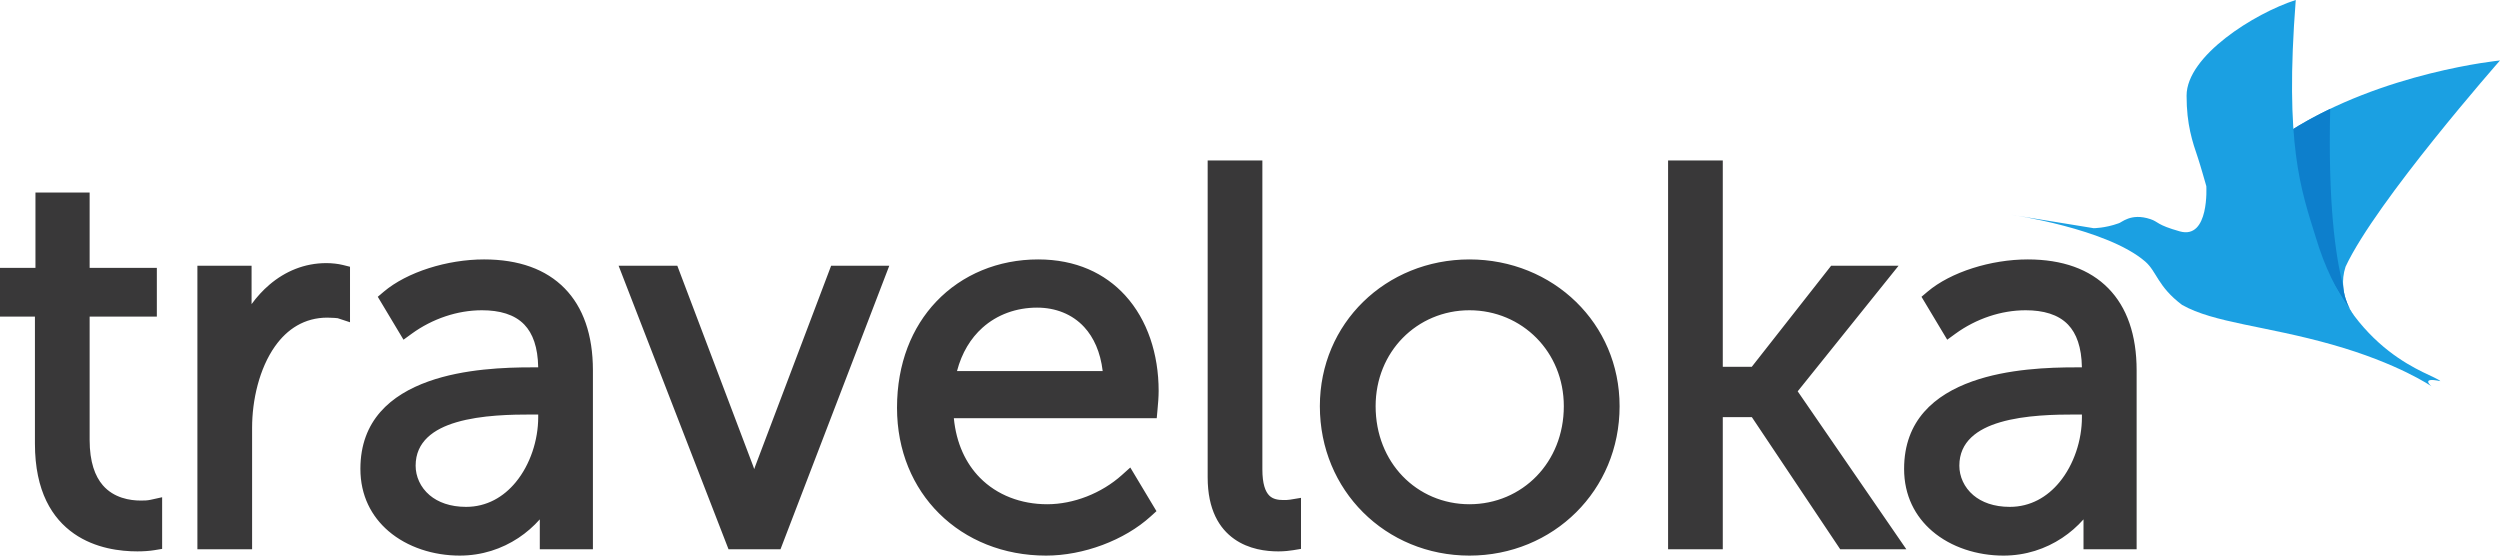
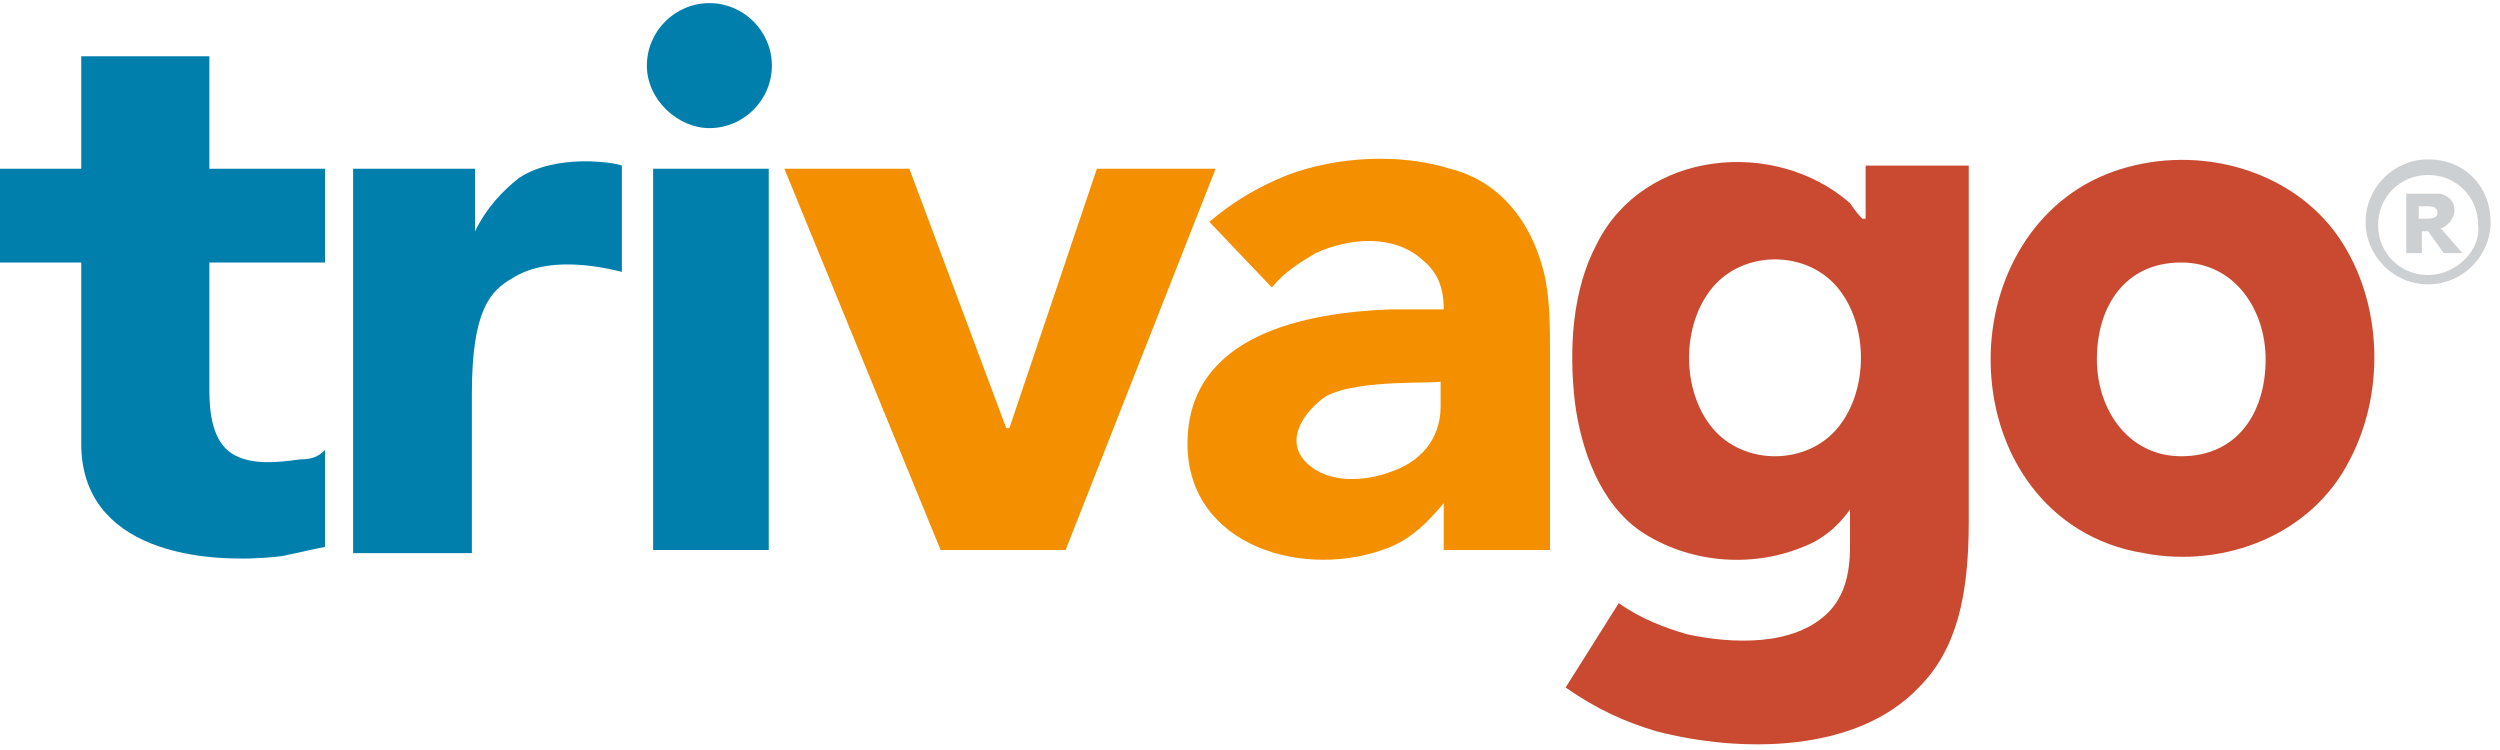
- <svg xmlns="http://www.w3.org/2000/svg" viewBox="0 0 300 66.672" id="svg4161" version="1.1" width="300" height="66.672">
-   <defs id="defs4163" />
-   <g id="layer1" transform="translate(0,-830.1206)">
-     <g id="g852">
-       <g transform="matrix(0.3563411,0,0,0.3563411,0,830.1209)" id="g3">
-         <path style="clip-rule:evenodd;fill:#393839;fill-rule:evenodd" id="path5" d="m 24.924,179.708 c -7.3,-5.089 -13.161,-14.187 -13.161,-30.332 V 106.609 H 3.153 0 V 103.457 93.352 90.2 h 3.152 8.789 V 67.999 64.847 h 3.152 11.94 3.152 V 67.999 90.2 h 19.481 3.152 v 3.152 10.105 3.152 H 49.666 30.185 v 41.525 c 0,7.495 1.843,12.269 4.431,15.272 3.723,4.32 9.193,5.156 12.733,5.156 0.61,0 1.221,0 1.706,-0.032 h 0.012 c 0.543,-0.036 1.105,-0.104 1.704,-0.236 l 3.829,-0.847 v 3.912 10.815 2.665 l -2.647,0.438 c -0.688,0.114 -1.601,0.227 -2.681,0.3 -0.917,0.063 -1.929,0.104 -2.993,0.104 -5.598,0.002 -14.12,-0.93 -21.355,-5.973 z m 56.821,5.266 H 69.627 66.475 V 181.822 92.643 89.49 h 3.152 11.94 3.152 v 3.152 9.775 c 1.77,-2.431 3.775,-4.632 5.995,-6.525 5.3,-4.519 11.789,-7.289 19.189,-7.289 0.901,0 1.889,0.055 2.883,0.165 0.928,0.102 1.845,0.257 2.68,0.465 l 2.401,0.598 v 2.456 11.878 4.358 l -4.137,-1.366 c -0.038,-0.013 -0.45,-0.051 -1.056,-0.099 -0.725,-0.058 -1.6,-0.096 -2.415,-0.096 -7.78,0 -13.57,3.903 -17.611,9.606 l -0.006,-0.004 c -5.344,7.548 -7.747,18.189 -7.747,27.491 v 37.764 3.152 h -3.15 z m 49.065,-6.138 c -5.717,-4.917 -9.445,-11.925 -9.445,-20.949 0,-16.332 10.295,-24.939 22.944,-29.451 11.961,-4.267 25.967,-4.728 34.742,-4.728 h 2.189 c -0.105,-6.792 -1.823,-11.429 -4.665,-14.393 -3.311,-3.453 -8.358,-4.834 -14.277,-4.834 -4.16,0 -8.307,0.716 -12.243,2.03 -4.089,1.366 -7.96,3.364 -11.395,5.864 l -2.778,2.023 -1.766,-2.946 -5.524,-9.22 -1.373,-2.291 2.038,-1.723 c 3.885,-3.285 9.23,-6.022 15.192,-7.921 5.852,-1.864 12.312,-2.936 18.562,-2.936 11.692,0 20.847,3.313 27.14,9.742 6.239,6.371 9.517,15.646 9.517,27.628 v 57.089 3.152 h -3.152 -11.584 -3.152 v -3.152 -6.922 c -2.09,2.351 -4.512,4.475 -7.217,6.264 -5.535,3.661 -12.252,5.938 -19.749,5.938 -8.796,0.002 -17.634,-2.784 -24.004,-8.264 z m 22.885,-36.637 c -7.61,2.244 -13.729,6.499 -13.729,14.624 0,3.596 1.579,7.282 4.714,9.931 2.807,2.373 6.894,3.937 12.272,3.937 6.978,0 12.645,-3.347 16.724,-8.3 4.904,-5.956 7.569,-14.187 7.569,-21.879 v -0.925 h -2.016 c -6.776,0 -17.105,0.126 -25.534,2.612 z m 106.979,42.775 h -13.188 -2.148 l -0.783,-2.02 -34.574,-89.179 -1.661,-4.285 h 4.591 13.01 2.169 l 0.773,2.044 24.772,65.421 0.012,0.037 c 0.115,0.317 0.228,0.643 0.34,0.976 0.114,-0.332 0.229,-0.658 0.344,-0.976 l 0.012,-0.037 24.771,-65.421 0.774,-2.044 h 2.168 12.832 4.583 l -1.64,4.272 -34.217,89.179 -0.779,2.032 h -2.161 z m 55.608,-12.032 c -8.867,-8.787 -14.206,-21.132 -14.206,-35.622 0,-14.991 5.037,-27.138 13.171,-35.719 8.726,-9.203 20.967,-14.239 34.356,-14.239 12.72,0 22.53,4.669 29.35,12.165 7.457,8.195 11.228,19.715 11.228,32.119 0,0.983 -0.05,2.081 -0.124,3.212 -0.056,0.86 -0.156,1.982 -0.258,3.101 l -0.262,2.869 h -2.865 -65.46 c 0.816,8.492 4.034,15.232 8.781,20.053 5.755,5.843 13.829,8.923 22.64,8.923 4.476,0 9.036,-0.926 13.317,-2.595 4.371,-1.705 8.446,-4.179 11.844,-7.229 l 2.839,-2.549 1.963,3.274 5.525,9.22 1.324,2.209 -1.903,1.731 c -4.459,4.059 -10.133,7.361 -16.245,9.649 -6.151,2.303 -12.756,3.587 -19.021,3.587 -14.336,0.001 -26.971,-5.215 -35.994,-14.159 z m 14.557,-62.572 c -3.932,3.526 -6.949,8.416 -8.559,14.578 h 49.058 c -0.764,-6.401 -3.013,-11.321 -6.223,-14.805 -4.043,-4.387 -9.704,-6.549 -15.868,-6.549 -6.971,0.001 -13.447,2.325 -18.408,6.776 z m 84.787,71.131 c -5.006,-3.546 -8.938,-9.804 -8.938,-20.777 V 57.183 54.031 h 3.152 12.119 3.152 v 3.152 100.88 c 0,4.871 0.984,7.515 2.381,8.872 1.21,1.176 2.976,1.45 4.625,1.45 0.415,0 0.936,0 1.156,-0.01 0.375,-0.017 0.784,-0.051 1.19,-0.118 l 3.657,-0.606 v 3.709 10.815 2.667 l -2.647,0.437 c -0.566,0.093 -1.251,0.189 -2.115,0.268 -0.899,0.081 -1.858,0.136 -2.845,0.136 -4.098,0 -9.931,-0.672 -14.887,-4.182 z m 43.38,-8.986 c -8.999,-8.986 -14.536,-21.483 -14.536,-35.727 0,-13.994 5.544,-26.276 14.555,-35.105 9.126,-8.942 21.789,-14.32 35.824,-14.32 14.046,0 26.761,5.383 35.928,14.331 9.048,8.832 14.631,21.109 14.631,35.095 0,14.233 -5.571,26.72 -14.601,35.703 -9.172,9.125 -21.898,14.61 -35.958,14.61 -14.05,0 -26.719,-5.476 -35.843,-14.587 z m 13.355,-58.695 c -5.639,5.753 -9.112,13.791 -9.112,22.968 0,9.5 3.455,17.698 9.067,23.539 5.712,5.944 13.683,9.477 22.532,9.477 8.867,0 16.892,-3.542 22.646,-9.501 5.644,-5.844 9.131,-14.032 9.131,-23.515 0,-9.16 -3.507,-17.188 -9.176,-22.943 -5.755,-5.843 -13.76,-9.363 -22.602,-9.363 -8.823,-0.001 -16.774,3.51 -22.486,9.338 z m 104.645,71.154 h -12.118 -3.152 V 181.822 57.183 54.031 h 3.152 12.118 3.152 v 3.152 66.347 h 9.756 l 25.784,-32.833 0.947,-1.207 h 1.527 14.614 6.565 l -4.114,5.123 -29.854,37.166 33.196,48.257 3.396,4.938 h -5.981 -14.613 -1.672 l -0.938,-1.404 -28.823,-43.097 h -9.79 v 41.349 3.152 z m 73.658,-6.138 c 6.37,5.48 15.208,8.266 24.004,8.266 7.498,0 14.215,-2.277 19.749,-5.938 2.706,-1.79 5.127,-3.914 7.217,-6.266 v 6.923 3.152 h 3.152 11.585 3.151 v -3.152 -57.089 c 0,-11.981 -3.277,-21.257 -9.516,-27.628 -6.295,-6.428 -15.449,-9.742 -27.141,-9.742 -6.25,0 -12.71,1.072 -18.563,2.936 -5.961,1.898 -11.307,4.636 -15.191,7.921 l -2.038,1.724 1.373,2.29 5.524,9.22 1.766,2.946 2.778,-2.023 c 3.435,-2.5 7.306,-4.498 11.396,-5.864 3.936,-1.314 8.083,-2.03 12.242,-2.03 5.919,0 10.966,1.381 14.276,4.834 2.842,2.964 4.56,7.6 4.665,14.393 h -2.189 c -8.775,0 -22.78,0.461 -34.742,4.728 -12.648,4.512 -22.944,13.119 -22.944,29.451 0.001,9.023 3.729,16.031 9.446,20.948 z m 22.886,-36.637 c 8.429,-2.486 18.758,-2.612 25.533,-2.612 h 2.017 v 0.925 c 0,7.692 -2.666,15.923 -7.569,21.878 -4.079,4.955 -9.746,8.301 -16.724,8.301 -5.379,0 -9.465,-1.563 -12.272,-3.936 -3.135,-2.649 -4.714,-6.336 -4.714,-9.932 -10e-4,-8.125 6.119,-12.38 13.729,-14.624 z" />
-         <g id="g7" />
-       </g>
-       <path d="M 274.784,845.851 C 285.965,838.742 300,837.377 300,837.377 c 0,0 -14.891,16.927 -18.532,24.747 -1.124,3.411 1.229,6.187 1.229,6.187 0,0 -6.522,-7.305 -7.913,-22.46 z" id="Path-7" fill="#1ba0e2" style="stroke-width:2.117" />
-       <path d="m 279.625,843.18 c -1.639,0.785 -3.268,1.671 -4.841,2.671 0.707,7.708 2.742,13.386 4.571,17.104 0.979,1.73 1.911,3.178 2.612,4.213 -0.355,-0.69 -0.721,-1.652 -0.792,-2.773 -0.949,-3.628 -1.818,-10.04 -1.55,-21.215 z" id="Path-7-Copy" fill="#0d7fcc" style="stroke-width:2.117" />
-       <path d="m 264.761,852.464 c 0,0 -0.736,-2.585 -0.989,-3.331 -0.683,-2.008 -1.382,-4.05 -1.382,-7.535 0,-4.779 8.139,-9.877 13.1,-11.478 -1.346,17.391 0.609,22.715 2.409,28.495 4.261,14.225 13.991,16.281 14.952,17.246 -2.481,-0.536 -1.065,0.621 -1.065,0.621 0,0 -3.961,-2.756 -11.936,-5.012 -7.975,-2.256 -14.197,-2.601 -18.004,-4.763 -2.931,-2.202 -3.026,-3.996 -4.419,-5.2 -4.577,-3.956 -16.099,-5.619 -16.099,-5.619 l 9.913,1.615 c 0,0 1.363,0 2.971,-0.578 0.346,-0.045 1.45,-1.304 3.84,-0.508 0.984,0.324 0.707,0.676 3.523,1.468 3.569,1.004 3.184,-5.422 3.184,-5.422 z" id="Path-6" fill="#1ba0e2" style="stroke-width:2.117" />
-     </g>
-   </g>
+ <svg xmlns="http://www.w3.org/2000/svg" width="80" height="24" viewBox="0 0 80 24">
+   <path fill="#F48F00" d="M25.1 5.4h4l3.1 8.3h.1l2.8-8.3h3.8l-4.8 12.2h-4z" />
+   <path fill="#007FAD" d="M10.4 8.4H6.7v4.1c0 .7.1 1.6.7 2 .6.4 1.5.3 2.2.2.4 0 .6-.1.8-.3v3.1c-.5.1-.9.2-1.4.3-2.6.3-6.4-.2-6.4-3.6V8.4H0v-3h2.6V1.8h4.1v3.6h3.7v3zM20.9 5.4h3.7v12.2h-3.7V5.4zm-.2-3.3c0-1.1.9-2 2-2s2 .9 2 2-.9 2-2 2c-1 0-2-.9-2-2" />
+   <path fill="#C94A30" d="M67.1 11.5c0 1.6 1 3.1 2.7 3.1 1.8 0 2.7-1.4 2.7-3.1 0-1.6-1-3.1-2.7-3.1-1.8 0-2.7 1.4-2.7 3.1m-3.4 0c0-2.6 1.4-5.1 3.9-6 2.5-.9 5.5-.2 7.1 1.9 1.5 2 1.7 5 .5 7.3-1.2 2.4-4 3.5-6.6 3-3.1-.5-4.9-3.2-4.9-6.2" />
+   <path fill="#CDD0D2" d="M77.7 8.8c-.9 0-1.6-.7-1.6-1.6 0-.9.7-1.6 1.6-1.6.9 0 1.6.7 1.6 1.6.1.8-.7 1.6-1.6 1.6m0-3.7c-1.1 0-2 .9-2 2s.9 2 2 2 2-.9 2-2-.8-2-2-2m.3 1.7c0-.2-.2-.2-.4-.2h-.2V7h.1c.3 0 .5 0 .5-.2m.8 1.3h-.6l-.5-.7h-.2v.7H77V6.2h1.1c.4.1.6.5.3.9-.1.1-.2.2-.3.2l.7.8z" />
+   <path fill="#C94A30" d="M59.7 5.3V7h-.1c-.1-.1-.2-.2-.4-.5-2.4-2.1-6.6-1.7-8.1 1.3-.8 1.5-.9 3.4-.7 5.1.2 1.5.8 3.2 2.1 4.1 1.5 1 3.5 1.2 5.2.5.8-.3 1.3-.9 1.5-1.2v1.2c0 .9-.2 1.6-.7 2.1-1.1 1.1-3.1 1-4.5.7-.7-.2-1.5-.5-2.2-1L50.1 22c1 .7 1.9 1.1 2.9 1.4 2.7.7 6.4.7 8.4-1.4 1.2-1.2 1.6-2.9 1.6-5.3V5.3h-3.3zm-.9 8.4c-1 1.2-3 1.2-4 0s-1-3.3 0-4.5c1-1.2 3-1.2 4 0s1 3.3 0 4.5c-.5.6.5-.6 0 0z" />
+   <path fill="#007FAD" d="M11.4 5.4h3.8v2c.4-.8.9-1.3 1.4-1.7 1.2-.8 3.1-.5 3.3-.4v3.4c-.8-.2-2.4-.5-3.5.2-.7.4-1.3 1-1.3 3.7v5.1h-3.8V5.4z" />
+   <path fill="#F48F00" d="M42.4 12.7c-.7.5-1.3 1.4-.6 2.1.7.7 1.9.6 2.7.3.9-.3 1.6-1 1.6-2.1v-.8c.1.1-2.7-.1-3.7.5zm3.8 3.4c-.5.6-1 1.1-1.7 1.4-2.7 1.1-6.5 0-6.5-3.3 0-3.5 3.8-4.2 6.5-4.3h1.7c0-.7-.2-1.2-.7-1.6-.9-.8-2.3-.7-3.4-.2-.5.3-1 .6-1.4 1.1l-2-2.1c.7-.6 1.5-1.1 2.5-1.5 1.6-.6 3.6-.7 5.2-.2 1.6.4 2.6 1.7 3 3.3.2.8.2 1.7.2 2.7v6.2h-3.4v-1.5z" />
+   <path fill="none" d="M0 0h80v24H0z" />
</svg>
